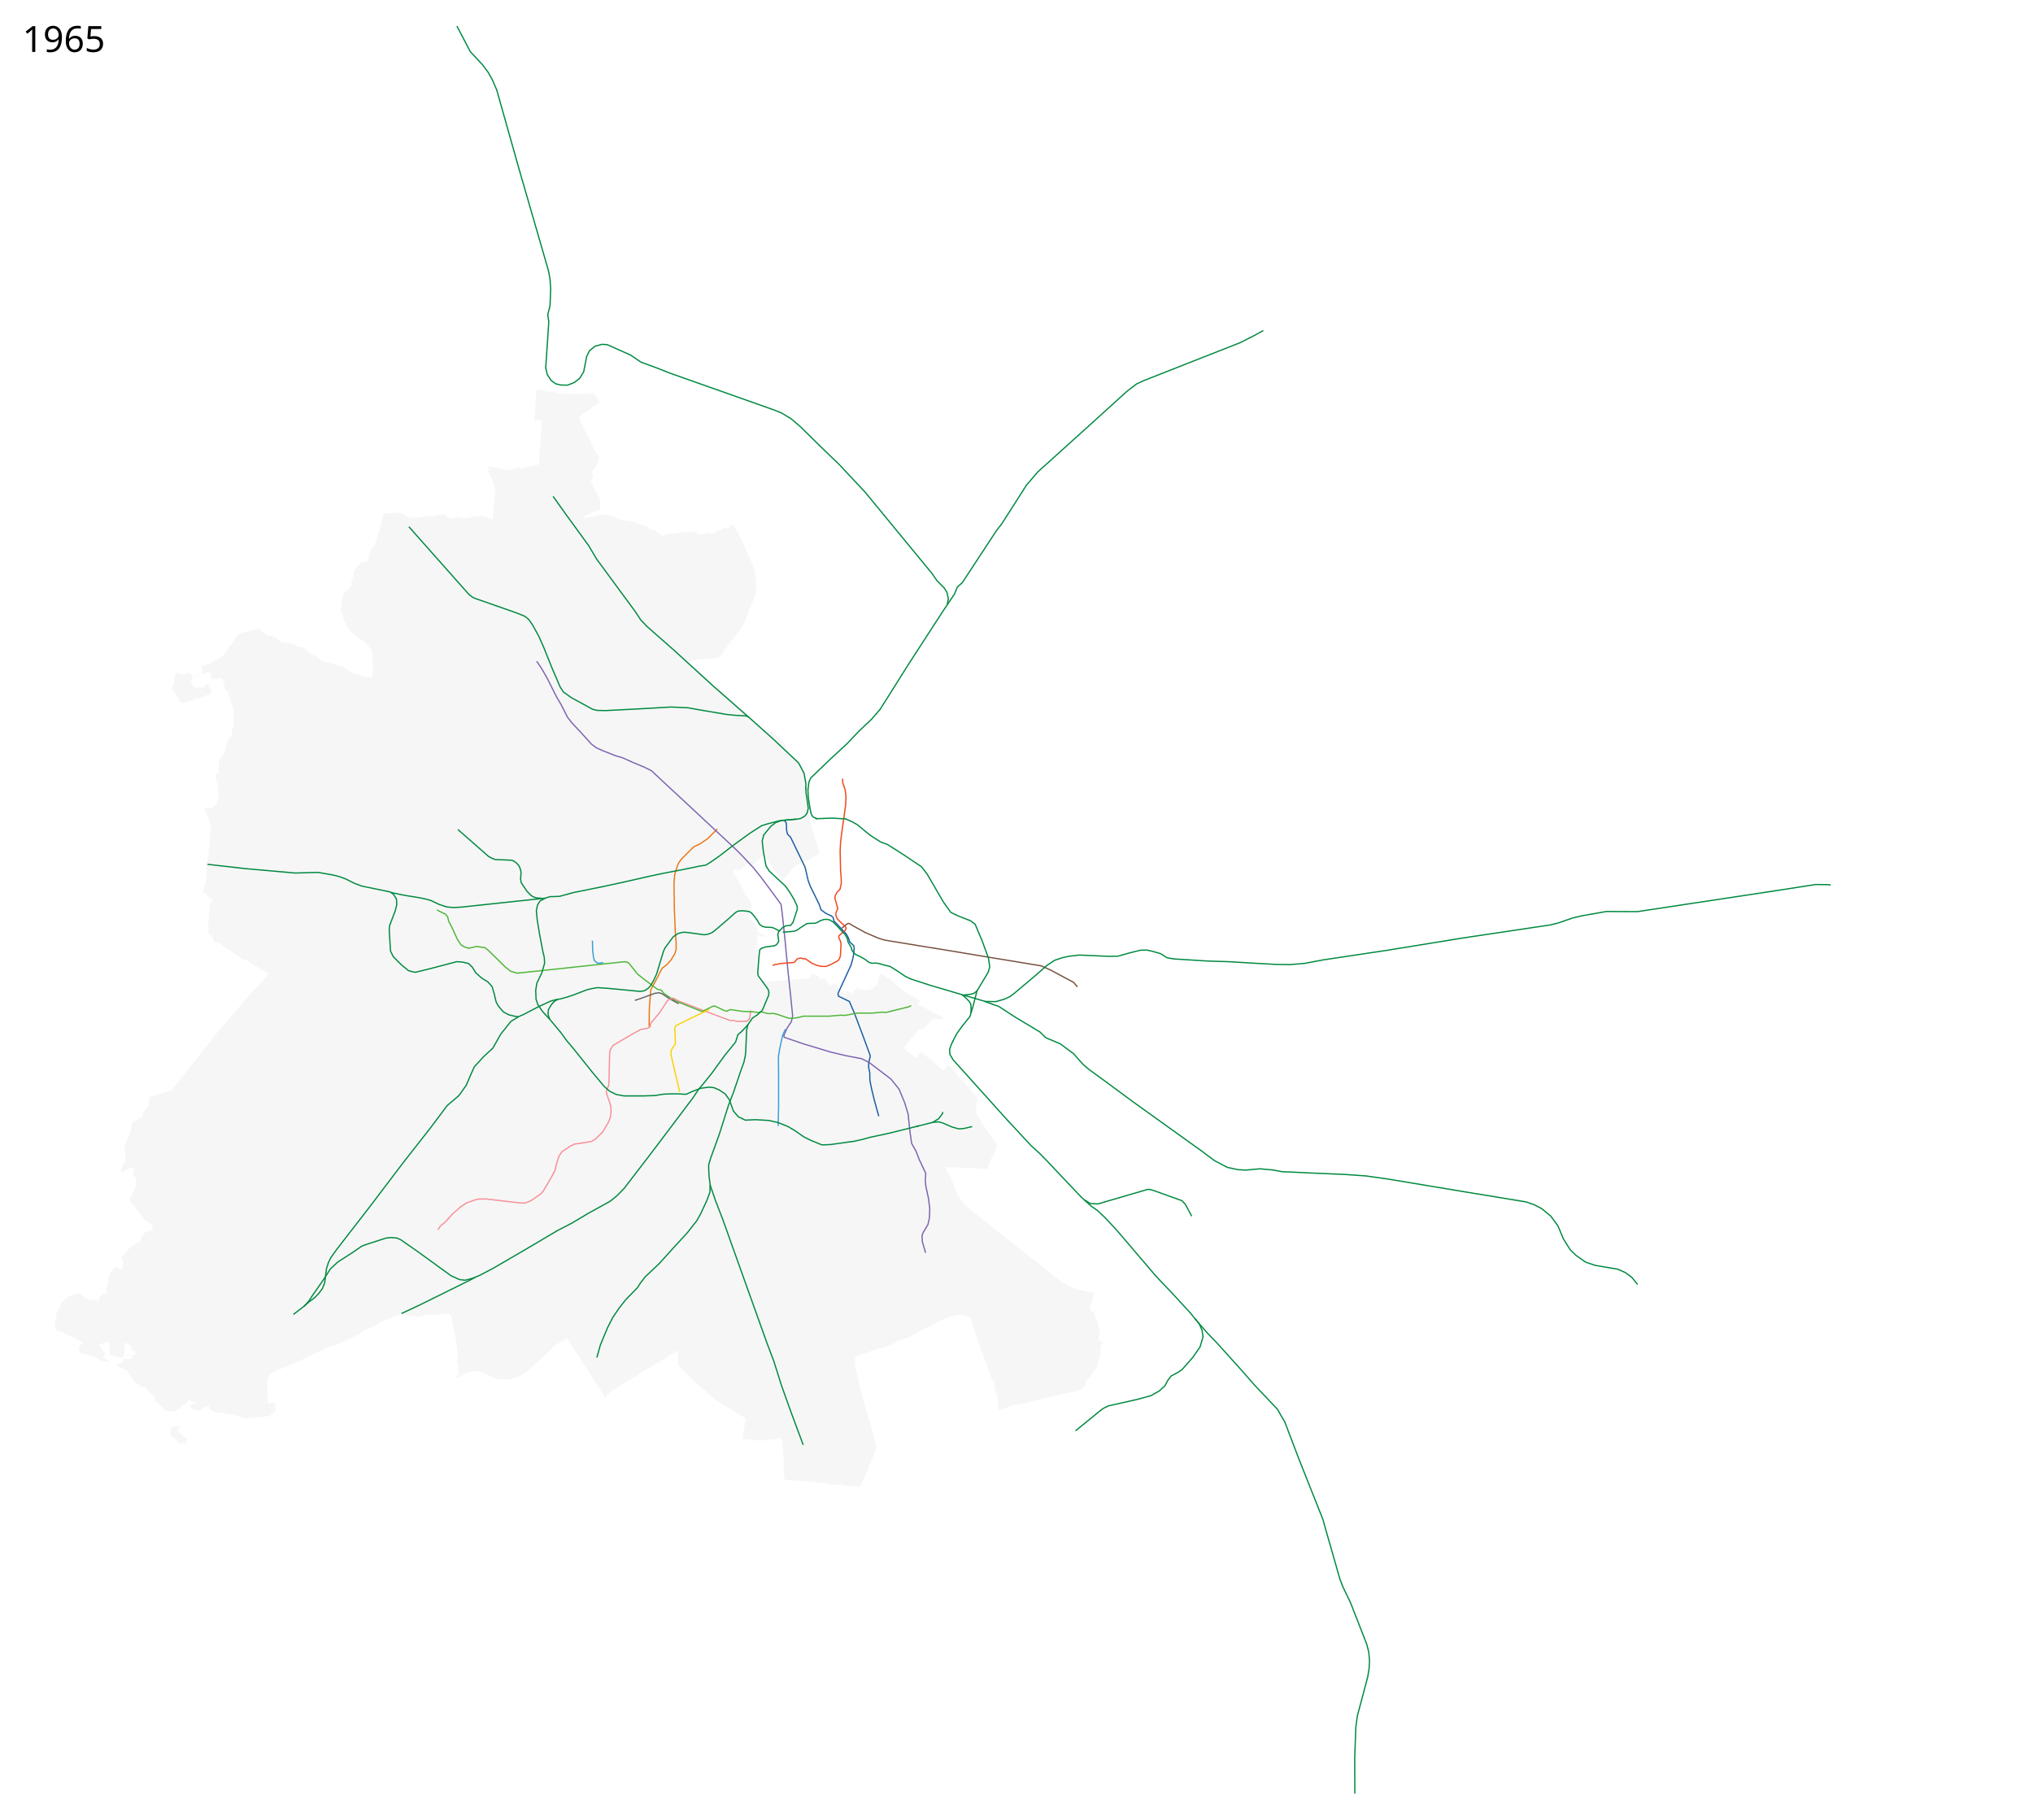
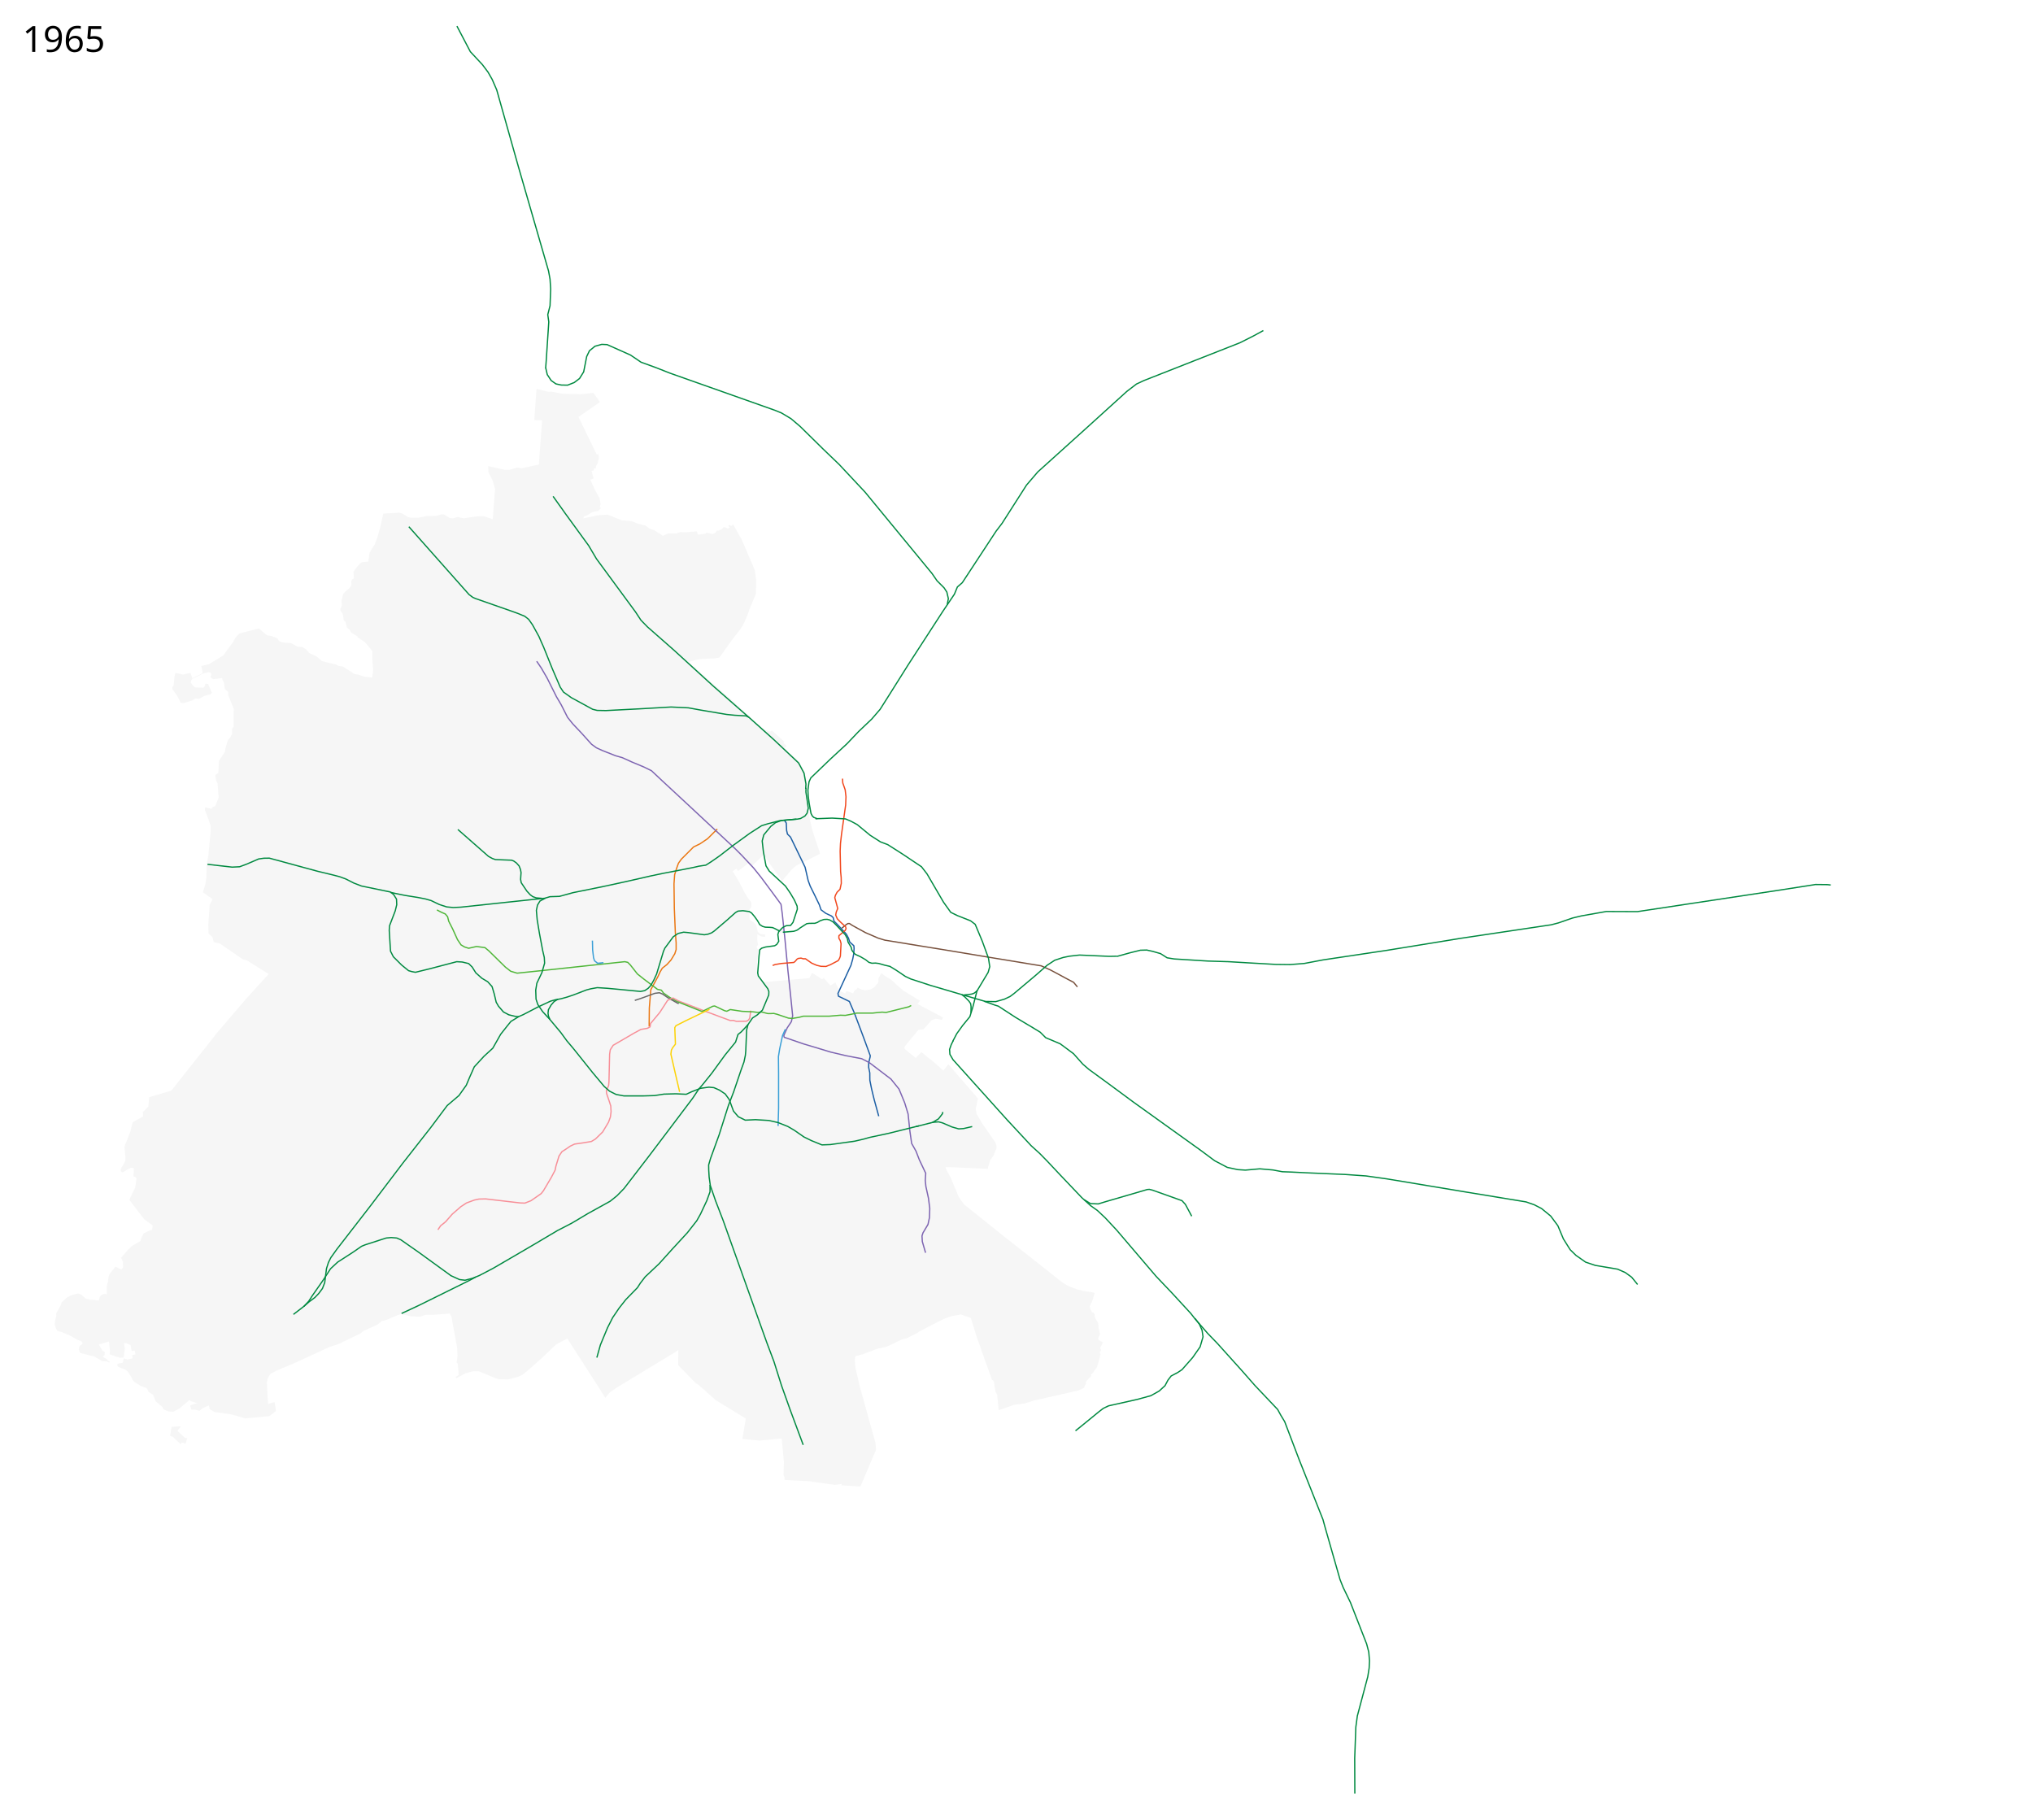
<svg xmlns="http://www.w3.org/2000/svg" width="8100" height="7250" viewBox="-1260, -2510, 8100, 7250">
  <path style="fill:#f6f6f6;fill-opacity:1;stroke:none;stroke-linejoin:round" d="m-466.024 3111.763 13.076-11.274 24.826-10.99 3.857 15.004 18.273 10.92 67.45 9.575 55.282 16.046 96.491-9.024 26.644-21.013-6.268-34.946-25.227 7.519-2.64-34.892-2.422-48.905 3.354-18.672 9.763-16.67 28.614-15.207 66.01-27.451 143.449-65.896 33.164-10.584 88.346-42.504 10.412-9.257 57.98-26.413 17.394-14.173 11.596-1.933 48.317-19.97 15.461-5.799 39.298 9.02 37.365 1.932 21.903-7.73h29.634l66.355-5.155 7.087 12.885 22.548 123.69 1.288 33.5-3.221 25.77 4.51 3.864 3.666 45.036-12.35 7.568 3.275 5.296 35.85-19.52 29.241-7.903 23.918-.1 29.32 11.783 38.143 16.157 12.456 3.708 37.82.854 39.72-11.023 19.258-9.109 21.238-17.72 51.103-45.443 59.123-56.22 44.604-23.476 118.29 183.861 33.051 52.432 18.458-22.047 27.086-18.789 233.853-141.729 11.596-7.73-.645 59.912 68.288 70.22 13.529 9.02 67.509 60.048 120.009 73.513-13.43 81.462 68.73 6.503 87.885-8.551 8.837 94.576-1.6 51.593 3.71 6.75.177 12.445 97.727 4.967 102.156 14.556 28.615-3.422-1.62 5.101 75.634 4.864 62.332-146.815-2.297-26.923-62.493-224.24-17.31-74.707-2.733-33.254 2.733-13.21 27.788-7.289 58.764-22.321 38.72-8.655 59.22-28.243 20.954-5.467 41.909-20.954 6.833-5.467 20.955-10.932 13.666-7.29 64.23-32.342 29.154-10.477 38.265-6.833 39.176 14.121 24.599 78.808 11.844 31.887 7.288 22.321 40.998 113.884 5.467 2.277 1.822 6.378 6.833 39.631 5.737 9.805 6.75 62.096 61.422-21.423 40.61-5.024 37.695-11.603 178.057-40.579 22.455-10.48 2.59-9.213 5.466-7.288-2.277-4.556 4.1-7.288 18.22-18.677-1.821-5.01 10.022-8.656 4.555-8.655 10.477-13.21 8.2-29.155 5.922-22.321-3.645-7.289 3.645-3.188 1.366-8.2-3.188-5.922 11.388-22.321-17.31-9.11-2.278-6.378 7.744-17.766-6.377-26.877v-8.655l-1.823-10.477-4.555-5.922-8.2-16.855-.455-9.11-4.555-7.744-5.011-.456-7.744-12.3-2.734-12.299 10.933-21.865 4.1-13.666 5.01-16.855-5.01-2.278-39.176-6.377-25.054-5.922-29.154-10.933-20.5-10.477-19.587-14.122-97.03-76.985-124.815-97.94-135.75-108.872-23.232-18.677-12.755-16.4-10.021-15.943-15.033-35.076-15.944-39.176-15.032-27.332-6.378-15.033h22.321l147.138 6.378.455-7.744 9.111-27.788 13.21-18.221 3.645-10.478 7.744-18.221-.911-10.933-3.189-10.933-53.297-76.985-22.322-37.81-3.188-19.132 8.655-41.909-12.755-15.032-82.907-95.662-21.866-25.966-20.043 25.51-47.376-41.91-14.577-10.476-25.51-21.41-22.776 23.687-44.187-36.442-.456-5.467 1.822-5.466 53.753-65.142 19.588-1.366 33.254-37.354 14.577-5.01 12.071 1.143 13.888 3.527 4.84-9.762-102.473-54.147 10.259-12.665-22.899-13.94-43.115-26.532-25.018-21.304-24.481-22.92-20.17-11.711-18.27-13.56-6.021 10.59-5.922 11.843v9.111l-.911 6.377-11.844 14.578-4.555 4.555-14.122 7.744-11.844 2.278-9.566.91-14.577-2.732-15.033-7.745-5.01 8.2-6.378 1.367-6.833 13.666-25.965-10.022-5.923 10.477-22.32-11.844-16.4-32.343-19.588 12.3-26.42-30.065-7.29 5.01-28.242-18.676-11.844-6.833-9.567 20.954-189.957 16.855-9.94-11.795-3.726-6.426-5.922-10.478-.911-11.388 1.822-42.82 3.644-23.688.911-24.143-3.644-2.734-3.189-5.466 1.822-5.466 4.1-5.011-1.366-6.378-1.822-15.488.455-20.499 11.52 7.42 11.244 2.997 8.443-.122-.753-9.763-12.501-.328-8.924-2.918-7.634-6.861-2.86-16.68-4.252-10.416-8.149-10.091-10.75-6.883-5.7-3.729-.966-8.604-.098-32.901 5.38-6.191 2.396-8.208-.29-10.546-2.41-6.163-8.864-10.574-16.04-25.285-8.098-17.188-17.324-32.294-9.978-16.305-11.893-19.379 15.023-10.104 6.3 9.576 40.909-30.601 11.918 12.885 50.25-47.673 10.63 16.106 16.749 25.769 43.485 59.912 3.543.966 17.716-20.615 17.072-21.259 19.005-16.75 78.595-38.653 16.105-8.697-1.288-8.053-29.312-88.902-14.173-64.423 5.3-1.119-11.202-80.26.168-32.803-3.376-20.015-5.727-30.363-22.843-39.882-16.46-17.233-26.302-22.677-8.431-9.08-6.052-6.193 7.744-8.883-13.21-12.983 3.644-4.1-48.97-44.187-7.289 4.1-24.143-7.516-29.154-25.738-15.944-14.805-25.282-23.915-71.974-65.597-44.187-38.265-58.536-51.703-55.575-49.653 4.1-1.367 32.115-9.11 18.904-2.05 23.688-.911 23.004-.911 19.816-3.19 4.555-5.238 45.326-63.775 34.62-44.186 10.478-16.855 5.922-11.844 16.627-39.86 1.366-6.832 27.63-65.455.834-56.144-5.486-38.824-52.262-121.528-31.313-55.614-3.555-4.05-7.264 6.2-6.558-4.653-4.61 3.279 5.334 6.935-7.252 4.959-7.669-5.06-9.713-.859-6.65 7.686-11.986 5.625-8.275-.19-4.284 8.088-12.946 6.325-22.62-6.587-5.219 4.713-29.813 4.05-4.145-13.446-43.083 3.804-22.983-.788-15.538 5.104-34.084.597-19.337 9.41-35.76-23.511-15.453-4.105-19.452-14.071-28.209-6.487-25.233-10.325-40.32-3.588-56.927-22.778-37.075 2.776-58.542 12.309 2.107-8.006 15.523-5.446 16.46-10.965 25.658-5.592 9.965-10.625-4.662-5.819 3.519-9.04-3.925-24.228-20.04-36.8-17.234-37.357 13.213-5.09-8.157-30.345 8.847-2.013.128-7.247 8.087-.527.614-9.463 5.46-8.2 5.974-22.48-1.923-16.867-6.602 1.701-72.745-149.747 85.423-58.975-25.432-36.83-48.181 5.425-74.41-1.951-46.002-8.542-9.879.903-48.744-11.425-8.869 124.034 31.259.966-13.075 176.009-67.894 14.887-18.555-2.977-31.654 9.573-16.846-.035-66.815-15.22 1.087 25.108 16.99 33.603 9.246 32.707-9.144 120.536-35.446-12.302-26.629.443-26.673 3.957-27.018 4.045-23.394-5.234-19.533 5.348-12.007-.934-23.408-14.565-10.578-.345-22.181 6.032-34.612.222-34.459 7.252-29.853-.021-11.044-2.514-23.534-14.39-11.68-3.191-43.6 2.445-20.39 1.214-4.333 19.215-8.827 38.789-9.325 32.292-11.331 32.128-11.947 17.538-9.226 16.746-4.773 34.481-24.849 1.98-6.024 3.667-15.31 16.56-12.915 17.843 1.592 26.471-7.976 5.248-2.514 7.129.823 11.584-1.76 6.743-4.445 6.509-18.127 15.63-8.335 9.485-7.111 26.812 1.479 18.689-6.037 15.303.653 5.95 8.682 12.702 4.562 26.146 7.089 6.342 5.309 22.124 10.916 8.36 5.439 10.727 25.305 16.178 3.128 4.97 26.488 17.5 30.128 35.605-.011 37.105 3.066 39.694-3.772 28.573-29.94-2.877-26.611-8.83-14.577-2.279-45.554-29.61-16.854-2.277-11.844-6.378-27.788-5.921-28.243-7.745-18.221-16.399-31.888-15.488-11.388-14.121-16.4-9.567-19.112-1.329-25.102-14.218-31.577-2.166-15.653-5.596-7.233-11.383-23.093-8.925-18.2-2.944-32.312-27.13-77.228 19.523-15.066 15.475-11.55 20.506-38.032 52.004-57.47 35.025-29.724 6.843 5.326 28.245-10.686 5.745-19.866 9.6-10.974 4.797-7.063-20.755-31.02 6.553-29.101-7.032-3.909 17.96-2.978 31.493-5.325 7.183-.342 7.458 20.281 28.867 13.67 26.694 10.918.89 33.473-9.763 13.947-8.87 13.98 1.961 23.695-12.69 22.26-5.089 5.605-6.92-15.149-34.629-10.244-1.645-3.948 12.025-4.928 4.478-16.645-.185-17.379-1.602-6.831-6.083-8.854-12.429 1.734-8.582 4.733-7.237 10.118-4.037 20.852-10.215 12.35-6.771 20.59-4.515 9.346 2.363 2.328 8.69-3.014 4.755.353 5.152 9.656 6.853 35.15-4.46 2.986 9.387 4.985 7.708 3.256 26.59 13.63 11.192-.08 12.814 22.152 54.945-.902 46.795.445 23.398-6.532 9.653.857 17.776-7.04 16.23-9.157 8.416-10.444 33.503-2.82 15.488-23.357 36.519-2.396 47.495-12.11 8.5 3.565 22.17 5.379 11.367 4.456 55.97-13.575 33.973-10.557 3.928-4.463 6.844-24.996-5.473-1.56 9.887 16.76 44.12 6.416 20.465.36 16.755-9.534 100.552-7.363 40.013-.469 47.914-3.994 25.402-9.975 33.471 8.322 5.313 30.262 21.85-11.466 22.927-5.562 78.592.878 35.01 15.548 14.46 5.23 19.802 24.936 6.092 91.23 62.924 16.01 3.95 86.865 54.451-91.95 100.816-111.286 130.408-184.746 233.256-88.305 26.102-3.102 37.604-22.092 21.763 1.023 17.176-38.152 21.215-3.37 2.527-4.35 16.31-4.493 19.484-17.012 43.763-5.557 12.714-1.117 7.916 3.665 38.74-.28 14.254-6.529 12.415-8.105 13.169-3.94 9.343.15 5.385 2.683 3.771 5.455 1.764 27.212-15.859 6.5-2.396 10.602 1.766-1.619 33.155 7.166 1.49 4.943 5.716-4.764 35.704-24.13 49.747 59.35 77.553 33.936 24.99-2.43 17.21-14.5 5.09-18.882 9.089-7.799 15.116-5.266 15.51-33.96 19.75-16.698 16.517-26.873 30.636 7.681 13.924.769 20.955-1.882 6.73-5.143 4.835-23.421-11.167-14.012 17.204-9.495 12.922-4.254 12.165-2.406 18.669-4.696 17.764-.028 30.66-8.265-1.055-7.106 1.768-9.029 5.576-3.95 7.183-2.575 11.626-9.415-.466-7.624-1.916-18.267-.129-18.281-5.416-15.98-14.497-11.596-5.276-15.176 3.029-16.415 5.072-15.5 8.726-20.836 19.051-1.219 7.482-19.902 35.946.41 10.305-3.294 10.69-1.943 13.455-.724 10.415 3.376 11.633 6.403 13.105 13.488 3.316 34.373 13.814 33.188 18.72 11.278 4.128 4.851 2.8 3.42 4.182-.268 4.122-2.883 3.588-7.138 3.78-3.364 8.087-1.311 7.765 6.056 13.994 56.58 14.078 30.517 18.074 17.793 1.244 10.64 4.394 2.128-3.735-8.678-3.997-.577-3.396-18.473-12.05 7.153-6.816.32-12.564-8.765-4.658-15.085-24.793 40.804-11.469 3.64 34.596-.846 16.35 40.129 13.45 15.507-.416 4.83-37.155-3.519-20.146 9.752-.504 16.627 7.854 4.056 23.142 12.48-1.347 2.7 15.48-13.234 2.89 1.975 12.535-20.548 4.818-14.164-4.536-3.15 10.751-1.259 6.524-15.538 2.692-7.026 4.372 2.851 8.622 30.368 12.216 9.768 7.831 14.27 22.73 4.704 10.463 8.164 8.894 25.721 15.244 22.08 8.232 8.168 15.682 16.832 10.336 10.473 26.134 24.935 20.564 7.517 12.203 18.123 7.92 20.814 1 22.754-12.5 40.492-33.936 4.788 4.052 26.416 8.96-15.21 2.937-13 6.55 5.032 15.563 15.798.49 12.517 3.46z" />
  <path d="m1834.765 1200.32 6.541-8.839 3.652 1.915 5.54-5.804 4.42 1.768 10.43-2.122h.884l.883 10.607-6.54.707-4.42-.884-2.894 11.194-5.414-2.355-13.082-6.187z" style="fill:#f6f6f6;fill-opacity:1;stroke:#f6f6f6;stroke-opacity:1" />
  <path d="m1326.576 1579.99-.124-13.266.655-60.928 5.896-72.72 28.172-51.757 9.172-19.654 8.516-14.413 18.344-14.413 16.379-18.344 15.068-24.895 5.241-16.379v-26.86l-3.275-43.24-3.931-93.685-1.31-98.271 2.62-36.688 7.862-24.896 7.206-20.309 11.793-16.379 48.48-48.48 25.55-12.448 30.137-20.31 38.655-38.654" style="fill:none;stroke:#ea7713;stroke-width:5;stroke-linecap:butt;stroke-linejoin:round;stroke-miterlimit:4;stroke-opacity:1;stroke-dasharray:none" />
  <path d="m1865.273 757.8 7.409 11.274 1.446 29.6 3.385 14.529 11.99 11.746 21.51 44.301 36.72 76.018 12.24 53.149 8.053 21.903 17.716 35.755 18.683 38.653 6.764 19.97 19.005 14.174 22.225 10.307 7.271 6.707 3.406 14.313 12.877 12.725 8.511 8.971 7.692 8.195 19.871 21.639 8.509 15.977 5.047 15.494 16.363 14.838.967 10.952-1.61 22.226-3.866 19.97-7.087 24.803-51.749 112.17 2.144 10.877c.644.322 43.485 20.937 43.485 20.937l6.764 16.105 13.53 31.245 35.753 95.023 27.058 73.763-.967 6.765-5.153 20.615-.322 18.682 4.51 22.226.321 29.634 6.765 33.822 10.63 43.807 18.037 65.388" style="fill:none;stroke:#1b5ea4;stroke-width:5;stroke-linecap:butt;stroke-linejoin:round;stroke-miterlimit:4;stroke-opacity:1;stroke-dasharray:none" />
  <path d="m1862.441 1615.394 2.188 7.274 76.018 26.09 110.068 33.137 60.13 14.196 62.366 11.936 30.279 15.462 86.325 65.71 32.211 39.942 22.548 54.759 13.529 44.451 7.086 68.288 7.087 48.96 17.394 30.923 12.884 33.5 25.756 54.481-1.746 28.747 2.403 23.713 10.308 47.028 5.154 40.586-1.289 36.72-5.798 27.058-19.97 33.5-3.866 12.24 1.288 22.548 12.885 44.451" style="fill:none;stroke:#7d64b1;stroke-width:5;stroke-linecap:butt;stroke-linejoin:round;stroke-miterlimit:4;stroke-opacity:1;stroke-dasharray:none" />
  <path d="m878.325 124.53 18.038 26.412 23.836 41.23 36.72 73.442 18.683 31.567 25.769 50.893 20.615 25.77 34.144 36.076 40.586 45.095 19.327 14.173 23.836 10.952 52.182 20.615 27.057 7.73 39.942 18.039 46.384 19.326 30.278 14.818 43.163 40.586 97.922 90.835 76.662 71.509 114.028 106.296 27.057 27.058 47.672 50.893 28.99 36.077 43.163 57.98 37.365 50.893 5.154 38.654 10.952 105.008 11.596 122.402 9.663 88.903 9.02 89.547-5.155 23.192-16.427 24.48-14.244 31.834" style="fill:none;stroke:#7d64b1;stroke-width:5;stroke-linecap:butt;stroke-linejoin:round;stroke-miterlimit:4;stroke-opacity:1;stroke-dasharray:none" />
  <path d="m2094.29 1187.967 12.566-10.457 5.798-4.51 5.798-3.542h6.12l11.991 7.93 51.475 28.243 50.564 21.865 26.877 8.2 148.048 24.143 70.608 11.389 194.513 32.342 160.804 26.421 48.838 7.98 37.767 16.95 63.706 34.216 28.023 14.817 14.817 18.039" style="fill:none;stroke:#78513d;stroke-width:5;stroke-linecap:butt;stroke-linejoin:round;stroke-miterlimit:4;stroke-opacity:1;stroke-dasharray:none" />
  <path d="m480.839 1115.343 17.394 9.019 16.106 7.086 9.019 10.952 4.51 18.038 15.46 30.279 19.327 42.518 14.173 21.26 14.173 8.374 16.106 5.154 31.566-7.086 33.5 4.51 14.817 12.24 67 65.71 20.614 16.106 25.77 7.73 86.325-9.019 342.726-36.72 11.596 2.577 10.308 10.307 28.346 36.077 25.124 19.97 54.76 41.23 15.46 3.222 8.731 11.884 21.76 15.14 13.96 8.408 21.904 11.918" style="fill:none;stroke:#4fb638;stroke-width:5;stroke-linecap:butt;stroke-linejoin:round;stroke-miterlimit:4;stroke-opacity:1;stroke-dasharray:none" />
  <path d="m3059.66 2269.79 25.125 15.46 30.923 1.289 29.634-9.02 165.565-48.316 8.375-.644 12.885 3.221 117.248 41.874 13.529 14.818 25.124 47.028" style="fill:none;stroke:#008940;stroke-width:5;stroke-linecap:butt;stroke-linejoin:round;stroke-miterlimit:4;stroke-opacity:1;stroke-dasharray:none" />
  <path d="m1420.97 1465.81 21.904 11.918 107.052 41.22 57.658 21.582 42.013 15.406 11.844-.455 12.3 3.644 40.542-.455 7.744-4.556 5.01-7.288 4.1-30.521" style="fill:none;stroke:#f78f98;stroke-width:5;stroke-linecap:butt;stroke-linejoin:round;stroke-miterlimit:4;stroke-opacity:1;stroke-dasharray:none" />
  <path d="m1440.985 1481.595 96.19 38.432 43.03-21.05 7.408-.967 39.297 18.683 8.697 2.255 13.851-6.765 15.461 2.255 31.89 4.832 43.162 1.932 20.293 2.577 14.173-1.932 25.125 6.442h10.307l12.885-.644 12.884 3.22 45.74 15.462 14.817 1.289 27.702-4.51 16.75-4.51H2043.721l45.096-3.865 19.326.644 20.615-3.865 24.48-5.154h63.135l17.394-1.932 20.615-1.933 16.105 1.288 48.961-12.24 41.23-10.307 9.664-5.154" style="fill:none;stroke:#4fb638;stroke-width:5;stroke-linejoin:round;stroke-miterlimit:4;stroke-opacity:1;stroke-dasharray:none" />
  <path d="m1269.226 1475.762 23.688-7.744 56.03-20.5 18.222-2.277 12.3 5.011 22.776 15.488 37.243 20.855 5.015 1.655" style="fill:none;stroke:#666;stroke-width:5;stroke-linejoin:round;stroke-miterlimit:4;stroke-opacity:1;stroke-dasharray:none" />
  <path d="m484.704 2389.614 10.952-16.105 19.327-15.462 27.057-30.923 34.144-29.634 22.548-14.817 31.567-11.596 18.038-3.865 26.413-.644 137.863 16.105 18.683.644 24.48-9.663 40.586-28.346 9.02-11.596 31.566-53.47 14.817-28.346 3.222-16.106 12.24-39.941 11.596-17.394 16.105-10.308 16.75-11.596 17.394-8.375 31.567-4.51 35.432-5.797 16.106-9.664 28.99-28.345 23.192-38.654 7.73-21.26 2.577-21.258-1.288-22.548-5.798-18.038-10.952-32.211-.644-10.952 9.019-19.971 1.289-16.75 2.576-108.23 2.577-17.393 11.596-18.038 81.816-47.673 28.346-15.461 26.26-4.533 10.46-5.453 2.256-13.85 36.72-44.13 31.245-48.316 21.953-9.43" style="fill:none;stroke:#f78f98;stroke-width:5;stroke-linecap:butt;stroke-linejoin:round;stroke-miterlimit:4;stroke-opacity:1;stroke-dasharray:none" />
  <path d="m1967.334 709.859 3.98 20.99 5.087 9.879 5.798 5.798 13.151 5.121M2757.77 1957.357l-220.75-245.487-12.342-21.156-1.367-19.588 6.833-19.588 7.289-14.577M2572.101 1452.757l12.374 9.546 15.91 16.263 6.718 9.546 1.768 10.96v10.607l-.354 15.91" style="fill:none;stroke:#008940;stroke-width:5;stroke-linecap:butt;stroke-linejoin:round;stroke-miterlimit:4;stroke-opacity:1;stroke-dasharray:none" />
  <path d="m1818.383 1336.592 10.239-3.868 24.598-4.1 49.654-4.1 5.921-5.01 6.378-7.744 5.01-3.189 11.39-1.366 8.654 2.733h9.111l24.599 17.31 20.043 8.655 17.31 4.1 19.589.456 17.31-6.833 31.432-16.4 5.01-8.2 3.645-9.566 2.733-50.108-3.189-11.844-5.466-9.11v-10.478l24.599-20.5 4.1-7.743-1.822-6.833-23.688-22.321-9.566-10.022-6.378-15.033 2.278-11.844 5.922-14.121-11.844-43.276 2.733-9.566 6.377-11.844 11.844-11.844 5.011-23.688-.455-22.776-2.278-24.144-1.822-81.54 1.367-30.521 4.1-36.443 16.399-116.16 1.366-33.255-3.189-27.787-9.566-27.332-1.038-17.122" style="fill:none;stroke:#f1471d;stroke-width:5;stroke-linecap:butt;stroke-linejoin:round;stroke-miterlimit:4;stroke-opacity:1;stroke-dasharray:none" />
  <path d="m2535.985 1638.874 16.029-30.701 23.192-32.211 28.99-35.432 11.596-37.365 16.75-65.067 44.45-74.085 6.443-22.548-5.154-34.144-24.48-66.999-28.346-67.643-18.682-14.173-52.182-20.615-26.413-12.885-28.99-40.586-65.711-112.739-21.904-28.345-76.018-50.894-58.624-37.365-28.99-10.952-41.23-26.413-51.538-42.518-25.125-13.53-21.26-9.018-53.47-3.221-66.354 2.577" style="fill:none;stroke:#008940;stroke-width:5;stroke-linecap:butt;stroke-linejoin:round;stroke-miterlimit:4;stroke-opacity:1;stroke-dasharray:none" />
  <path d="m2581.293 1453.818 17.324-1.415 13.789-2.12 8.485-3.183 4.95-3.535 8.485-7.425M1720.746 1571.452l-13.307 14.817-14.817 15.461-12.24 9.664-9.664 30.278-41.874 51.538-53.47 73.441-37.366 46.384-13.528 15.462-24.48 36.72-86.97 115.316-88.26 116.604-98.565 128.2-28.346 28.99-26.413 21.26-89.547 49.605-63.778 38.009-57.336 29.634-85.681 50.894-60.557 35.432-109.518 63.778-55.403 28.99-27.057 10.952-29.634 7.73-21.904-2.576-34.144-15.462-128.844-93.412-70.865-49.605-16.105-7.087-22.548-1.932-19.97 1.932-83.75 27.058-14.173 5.798-35.432 24.48-59.913 38.653-28.345 26.414-28.346 43.807-44.451 63.778-14.173 21.903-19.203 20.75M2454.737 1961.528l24.802-1.932 15.784 4.187 37.365 16.106 27.057 7.73 19.326-1.288 34.38-7.906" style="fill:none;stroke:#008940;stroke-width:5;stroke-linecap:butt;stroke-linejoin:round;stroke-miterlimit:4;stroke-opacity:1;stroke-dasharray:none" />
  <path d="m1868.952 1590.66-11.134 25.312-11.227 52.114-5.154 31.566.644 66.355v139.797l-1.95 70.2" style="fill:none;stroke:#3a9fd7;stroke-width:5;stroke-linecap:butt;stroke-linejoin:round;stroke-miterlimit:4;stroke-dasharray:none;stroke-opacity:1" />
  <path d="m1913.213 753.494-65.993 6.088-45.725 11.746-27.057 8.375-47.028 30.278-65.71 47.673-54.116 41.874-32.21 22.548-23.193 14.817-30.278 4.51c2.577 1.288-141.085 28.345-141.085 28.345l-48.96 10.308-101.788 23.192-86.325 18.682-120.47 24.48-54.115 14.818-38.009 1.288-17.394 5.154-22.548 12.24-9.663 16.106-4.51 21.26 3.222 36.72 9.019 54.759 12.884 68.287 6.442 27.702 1.289 22.548-10.952 38.009-19.97 41.874-4.51 27.702 1.288 36.076 7.087 21.26 19.326 28.345 29.634 32.211 42.52 50.894 24.48 33.5 25.124 29.634 77.307 96.633 46.384 55.403 21.26 18.683 25.768 12.884 30.923 5.798h79.239l43.163-1.288 37.365-5.798 47.672-1.289 41.23 1.933 21.904-10.308 35.432-13.528 32.856-4.51 19.97 1.933 21.904 9.663 23.192 15.461 16.106 22.548 16.75 45.74 19.326 22.548 27.702 13.528 40.586-1.932 53.47 3.22 36.72 8.376 38.654 15.461 26.413 15.461 38.01 26.414 30.278 14.817 41.23 16.75 33.5-1.29 97.277-13.528 36.076-8.375 22.548-6.442 77.951-16.75 119.181-29.634" style="fill:none;stroke:#008940;stroke-width:5;stroke-linecap:butt;stroke-linejoin:round;stroke-miterlimit:4;stroke-opacity:1;stroke-dasharray:none" />
  <path d="m2389.025 1978.6 66.355-16.749 23.836-14.173 15.462-19.97 1.872-7.345M297 1045.5l19.25 4.25 36.5 7.5 53 8.5 29.25 5.75 22.75 6.5 32.75 15.75 29.25 9.5 26 2.5 30.5-1.5L756.5 1085l117.75-12.5 20.578-2.14 17.415-1.774" style="fill:none;stroke:#008940;stroke-width:5;stroke-linecap:butt;stroke-linejoin:round;stroke-miterlimit:4;stroke-opacity:1;stroke-dasharray:none" />
  <path d="m899.44 1069.152-22.628-1.768-13.788-4.95-9.9-7.071-13.788-14.85-22.628-33.587-2.475-13.435 1.768-26.87-2.121-12.02-5.657-14.496-10.253-11.668-11.314-8.131-8.485-3.182-64.347-2.475-12.02-4.243-15.557-8.485-121.976-107.127M340 2723l67.5-31.5L609 2592l26-14M963.5 1470.5l-16 10-12 14L925 1513l-1.5 14 1.5 10.5 6 14.5" style="fill:none;stroke:#008940;stroke-width:5;stroke-linecap:butt;stroke-linejoin:round;stroke-miterlimit:4;stroke-opacity:1;stroke-dasharray:none" />
  <path d="m1100.25 1237.511.331 7.32.644 29.635 3.625 31.182 3.914 12.192 12.467 9.972 23.264-2.283" style="fill:none;stroke:#3a9fd7;stroke-width:5;stroke-linecap:butt;stroke-linejoin:round;stroke-miterlimit:4;stroke-opacity:1;stroke-dasharray:none" />
  <text x="-1170.547" y="4637.961" xml:space="preserve" style="font-size:144px;font-style:normal;font-weight:400;fill:#000;fill-opacity:1;stroke:none;font-family:Sans;-inkscape-font-specification:Sans" />
  <text x="-1170.547" y="-2303.039" xml:space="preserve" style="font-size:144px;font-style:normal;font-weight:400;fill:#000;fill-opacity:1;stroke:none;font-family:Sans;-inkscape-font-specification:Sans">
    <tspan x="-1170.547" y="-2303.039">1965</tspan>
  </text>
-   <path d="m807.138 1540.851-14.801-1.695-25.14-6.035-21.26-11.274-19.971-23.192-9.02-15.784-7.73-32.855-8.697-29.312-17.394-19.327-23.192-13.85-24.158-21.582-14.495-23.192-14.173-13.85-25.447-6.12-21.903-1.29-106.62 28.024-57.98 14.173-14.248-2.67-13.13-3.772-27.702-22.548-32.855-32.855-11.274-22.226-5.154-83.104 1.288-18.36 22.548-58.947 6.12-24.803-.966-22.225-11.596-18.36-12.885-9.986-114.993-23.836-30.923-11.918-31.245-15.945-24.802-9.18-25.93-6.764-60.447-10.46-91.024 2.52-198.536-17.527-150.673-17.191M1967.75 711.75l-4-22.75-3.75-28.75-1-22.25 1.232-9.385 3.068-23.606 7.269-15.813 78.845-75.768 65.21-60.307 46.096-48.422 52.72-50.144 33.25-38.653 36.077-56.942 76.268-121.258L2496.543-74.39l45.956-68.109 12-29 19.5-17 134.5-205 24-31.5 97.5-152.5 45-52.5 188-169.5 166.5-151L3268-980l30-14 382.5-150.5 53.5-27 39.5-21.5M914.035-1043.483l2.242-29.403 10.222-154.614-4-29 9-35.5 2.5-66.5-2.5-39-6-33-119-411.5-87.5-310-18-41.5-16.5-29-22.5-30-48-51.5-53.5-102M1723.623 347.924l-143.16-125.638L1424.27 79.56l-104.426-91.77-26.123-26.83-21.84-33.145L1116.498-283.5l-31-52.5-92-126.5-49.816-69.987" style="fill:none;stroke:#008940;stroke-width:5;stroke-linecap:butt;stroke-linejoin:round;stroke-miterlimit:4;stroke-dasharray:none;stroke-opacity:1" />
+   <path style="fill:none;stroke:#008940;stroke-width:5;stroke-linecap:butt;stroke-linejoin:round;stroke-miterlimit:4;stroke-dasharray:none;stroke-opacity:1" d="m1967.75 711.75-4-22.75-3.75-28.75-1-22.25 1.232-9.385 3.068-23.606 7.269-15.813 78.845-75.768 65.21-60.307 46.096-48.422 52.72-50.144 33.25-38.653 36.077-56.942 76.268-121.258L2496.543-74.39l45.956-68.109 12-29 19.5-17 134.5-205 24-31.5 97.5-152.5 45-52.5 188-169.5 166.5-151L3268-980l30-14 382.5-150.5 53.5-27 39.5-21.5M914.035-1043.483l2.242-29.403 10.222-154.614-4-29 9-35.5 2.5-66.5-2.5-39-6-33-119-411.5-87.5-310-18-41.5-16.5-29-22.5-30-48-51.5-53.5-102M1723.623 347.924l-143.16-125.638L1424.27 79.56l-104.426-91.77-26.123-26.83-21.84-33.145L1116.498-283.5l-31-52.5-92-126.5-49.816-69.987" />
  <path d="m2514-101 4.5-24-6-26-11-17-28-28-20-29-267-324.5L2157-581l-73.5-78.5-64-61.5-91.5-90-36.5-31-37.5-22.5-25.5-10.5-419.5-148.5-56-22-59-21.5-42-28.5-93-41.5-21.5-1-27 7.5-22 18-11 23-12 61-16.5 26.5-21 16-26.5 10.5-25.5-.5-21-4.5-19-13.5-15.5-23.5-6.5-28" style="fill:none;fill-rule:evenodd;stroke:#008940;stroke-width:5;stroke-linecap:butt;stroke-linejoin:round;stroke-miterlimit:4;stroke-dasharray:none;stroke-opacity:1" />
  <path style="fill:none;stroke:#008940;stroke-width:5;stroke-linecap:butt;stroke-linejoin:round;stroke-miterlimit:4;stroke-dasharray:none;stroke-opacity:1" d="M1940.112 3246.458 1888.999 3109l-35.323-99-30.279-95.989-27.701-73.44-83.75-233.854-64.421-180.382-26.413-74.085-30.279-78.595-20.615-59.913-4.832-34.144-1.61-27.701-.322-20.615 7.408-25.447 34.466-95.023 37.043-116.926 20.937-54.437 28.346-83.749 12.562-34.788 5.476-26.091 1.61-17.716 2.256-53.793 1.288-29.956 5.154-20.937 18.148-26.57 19.57-12.756 19.917-18.599 25.147-59.968.644-13.85-4.51-11.597-37.686-50.893-2.255-11.918 5.234-68.369 2.819-23.755 7.73-6.442 16.106-4.832 35.432-4.832 8.375-5.153 8.053-12.563-3.543-27.38 3.543-11.273 15.783-16.428 13.851-7.086s14.173-.644 17.394-.966l9.664-12.24 17.394-52.505-.967-12.562-11.274-24.803-15.783-26.735-19.327-28.024-64.787-60.048-12.813-20.687-10.335-56.561-4.739-42.498 6.264-24.237 27.876-33.784 18.871-15.006 25.38-8.906 62.287-5.24 12.015-2.24 17.47-9.88 8.515-11.135 4.942-20.259-4.365-30.956-5.154-33.5.346-16.768M2661.793 1479.347l41.29 14.799 14.495 4.51 68.288 44.45 75.374 45.096 23.192 14.173 21.903 21.904 57.98 24.48 52.826 39.298 37.365 41.874 23.836 20.615 76.019 55.403 101.143 74.73 152.68 109.518 115.96 83.104 55.403 41.23 50.25 26.414 41.874 9.019 30.278 1.933 57.336-5.154 52.182 4.51 38.01 7.086 36.076 1.288 65.71 3.221 149.46 6.443 81.816 5.798 82.46 11.596 317.5 52.815 237.5 39 33 11.5 29 15 36.5 30 28.5 38.5 22 52.5 27 43 23 22.5 38.5 27 38.5 13 89 15 30.5 13.5 25.5 18.5 23.5 29M2755.587 1954.765l92.768 99.854 34.144 30.923 29.634 30.278 50.894 54.115 86.97 91.48 35.432 32.21 26.413 18.683 30.923 28.99 45.74 48.96 157.834 184.893 63.134 66.354 74.73 81.172 16.105 20.615 51.538 59.269 38.653 39.942 98.566 109.517 50.893 57.98 90.541 95.5 12 22 16 26.5 57.5 151 95 239 7.5 27.5L4079 3783l12.5 31.5 29 60 64.5 165 8.5 32.5 3 34.5-1.5 29.5-5.5 34.5-41.5 156-6 44.5-4.5 124 .5 141" />
  <path style="fill:none;stroke:#008940;stroke-width:5;stroke-linecap:butt;stroke-linejoin:round;stroke-miterlimit:4;stroke-dasharray:none;stroke-opacity:1" d="m3500.952 2742.648 17.394 22.548 10.952 24.48 3.865 26.414-11.596 39.941-29.634 42.52-42.519 48.316-17.394 11.596-25.769 13.528-12.884 16.75-11.596 21.904-23.272 21.355-33 18.5-52.5 14.5-116 26-21 10-17 13-68.5 56-25.5 20.5M1847.718 1199.727l-8.69-3.881-12.087-6.417-9.02-3.866-10.629-.966-18.36-.644-10.952-3.221-10.952-7.087-9.663-16.75-11.918-16.427-10.899-12.847-9.08-5.843-25.51-3.397-19.818 1.646-9.8 5.783-15.729 14.014-15.783 14.173-52.826 45.095-10.63 7.409-14.817 5.476-14.495 2.254-64.422-8.697-18.038-1.61-21.904 5.154-19.327 13.206-33.5 45.418-5.475 12.562-27.38 90.513-11.127 24.233-11.742 20.863-10.952 11.918-13.529 9.02-16.75 3.22-80.527-7.73-51.538-4.832-40.264-2.577-25.125 4.51-17.394 4.51-53.792 20.614-24.832 8.28-23.807 6.537-21.904 3.866-19.326 5.476-50.572 23.514-58.946 30.6-16.428 7.087-31.889 19.648-15.139 18.683-25.447 32.21-20.615 36.4-10.952 19.326-34.788 31.89-38.973 42.325-18.221 40.998-13.666 32.342-29.155 40.998-46.887 39.977-64.725 86.495-112.094 143.017-131.422 173.296L82.71 2466.277l-24.48 34.144-9.663 19.327-7.731 24.48-7.087 56.047-9.019 23.192-14.817 19.971-15.461 16.106-22.52 16.744-21.82 18.916-40.985 31.536M3190.704 1300.336l51.593-14.274 41.552-10.307 25.125-.645 23.192 5.154 31.567 9.02 26.413 16.749 27.701 4.51 133.999 8.375 83.749 2.576 86.97 5.154 101.787 5.798 54.759.644 57.335-4.51 74.73-14.172 253.823-38.01 294-47.898 361.5-54 28.5-7.5 56.5-19.5 35.5-8.5 99-17.5 124 .5 205-31 363.5-55 141-22 47.5.5 13 1.5M1568.93 2210.52v27.702l-12.884 35.432-25.124 53.47-14.817 26.414-37.365 47.672-59.913 65.067-52.826 58.624-55.403 52.182-19.327 25.125-11.596 18.038-46.384 47.672-26.413 33.5-25.769 38.009-20.615 40.586-28.346 68.287-14.151 50.474M1950.027 632.977l1.092-19.389-7.699-43.226-21.55-40.523-99.815-94.01-98.579-88.28-10.884-5.273-45.095-2.577-32.211-3.22-103.076-17.395-49.605-9.02-68.932-3.22-55.403 3.22-66.999 3.866-137.22 7.087-34.787-.645-18.038-4.51-85.038-46.383-31.244-22.226-12.885-19.649-31.567-73.44-34.466-85.682-9.663-21.582-9.02-20.937-25.768-46.706-15.14-21.582-15.46-12.24L802.95-66.16l-18.683-6.764L634-125.5l-10-4.5-15-11-240-270.5" />
  <path d="m1566.91 1511.336-28.127 13.341-67.774 32.602-38.01 19.327-4.509 7.73 2.577 65.711-10.952 14.173-5.153 9.664-1.933 16.105 18.038 78.595 16.75 71.509" style="fill:none;stroke:#fcd205;stroke-width:5;stroke-linecap:butt;stroke-linejoin:round;stroke-miterlimit:4;stroke-opacity:1;stroke-dasharray:none" />
  <path style="fill:#f6f6f6;fill-opacity:1;stroke:none;stroke-linejoin:round" d="m-539.302 3172.433-36.95 2.418-6.218 36.072 10.614 3.118 31.752 29.892 4.312-6.948 15.096 4.955 6.771-21.408-10.497-3.027-23.982-22.534-4.715-4.373z" />
  <path d="m3191.082 1299.59-31.567.645-118.537-5.154-39.941 4.51-25.125 5.153-33.5 10.952-30.278 19.971-47.028 41.23-85.038 71.509-15.461 11.596-23.192 10.952-34.144 9.663-41.23-.644-119.503-34.788-100.499-29.634-77.95-25.447-20.938-9.986-36.194-24.447-25.33-15.494-20.936-4.832-23.514-6.764-12.885-1.611-14.495.644-11.918-3.543-12.884-10.307-20.938-12.24-20.293-9.342-6.348-6.47-7.18-9.635-2.9-11.919-12.24-20.293-3.22-14.817-8.054-14.817-35.754-38.331-12.562-12.562-13.529-8.053-10.63-2.577-12.884.644-14.817 5.154-10.905 6.511-10.032 3.474-22.87.323-9.663 1.288-28.024 18.038-5.29 4.266-6.628 4.109-11.596 3.865-43.705 3.638" style="fill:none;stroke:#008940;stroke-width:5;stroke-linecap:butt;stroke-linejoin:round;stroke-miterlimit:4;stroke-opacity:1;stroke-dasharray:none" />
+   <path d="m807.138 1540.851-14.801-1.695-25.14-6.035-21.26-11.274-19.971-23.192-9.02-15.784-7.73-32.855-8.697-29.312-17.394-19.327-23.192-13.85-24.158-21.582-14.495-23.192-14.173-13.85-25.447-6.12-21.903-1.29-106.62 28.024-57.98 14.173-14.248-2.67-13.13-3.772-27.702-22.548-32.855-32.855-11.274-22.226-5.154-83.104 1.288-18.36 22.548-58.947 6.12-24.803-.966-22.225-11.596-18.36-12.885-9.986-114.993-23.836-30.923-11.918-31.245-15.945-24.802-9.18-25.93-6.764-62.028-14.969-192.268-52.252-22.255.36-20.492 2.91-48.598 20.924-27.147 10.095-29.726 1.474-98.166-11.2" style="fill:none;stroke:#008940;stroke-width:5;stroke-linecap:butt;stroke-linejoin:round;stroke-miterlimit:4;stroke-dasharray:none;stroke-opacity:1" />
</svg>
